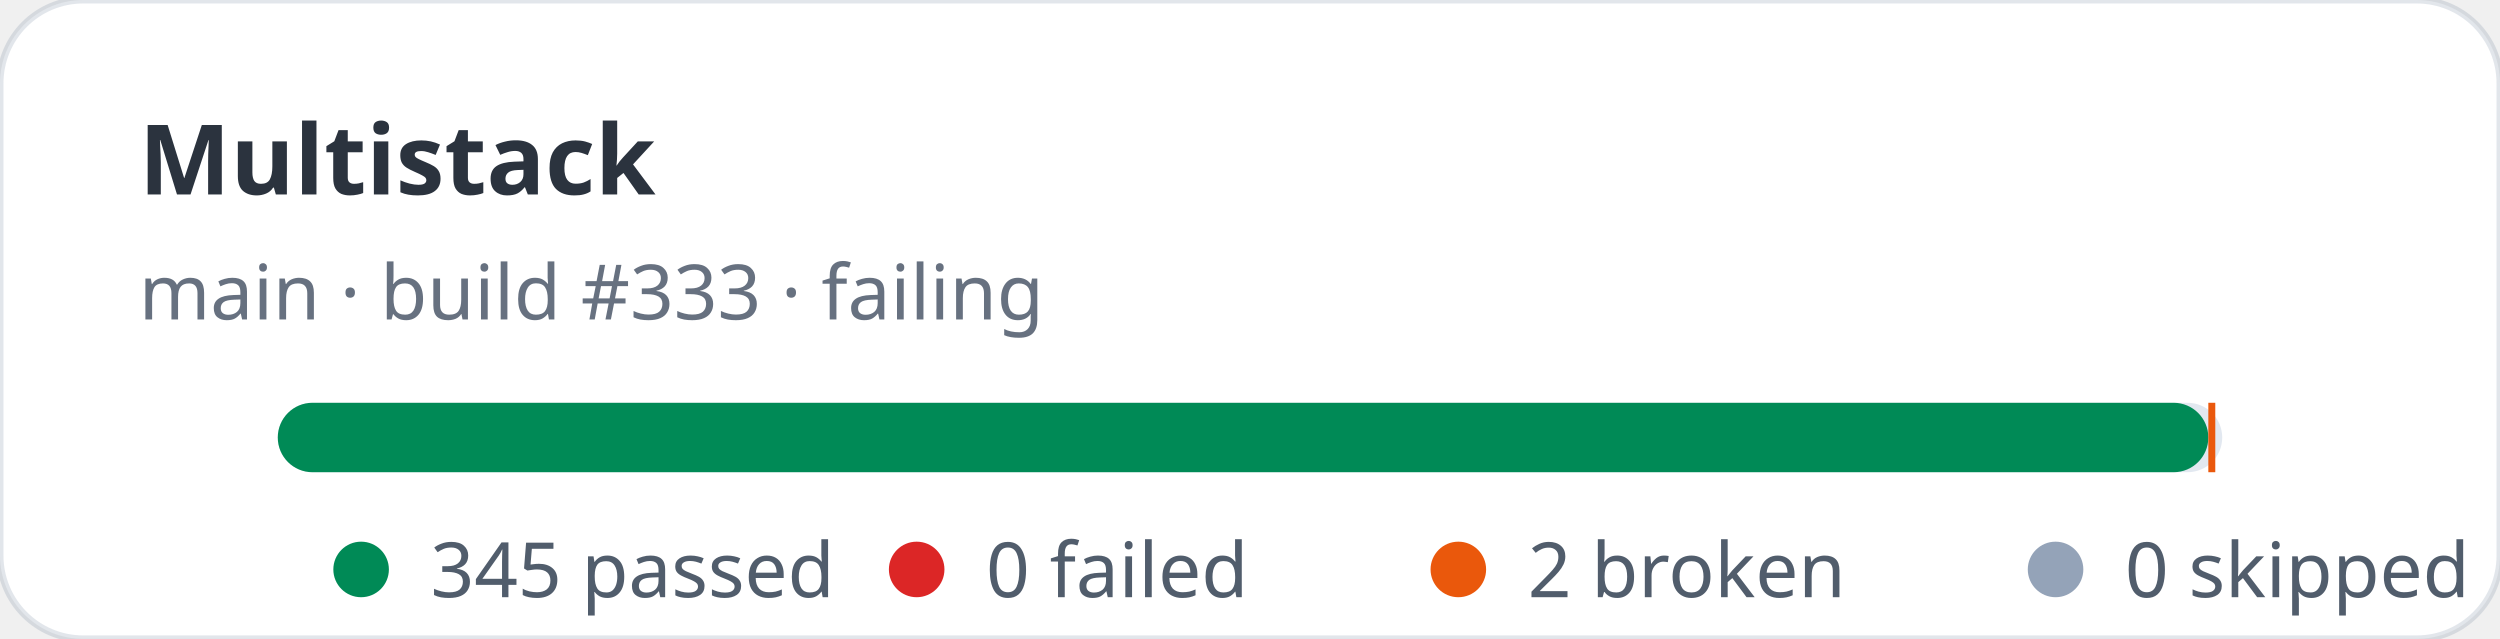
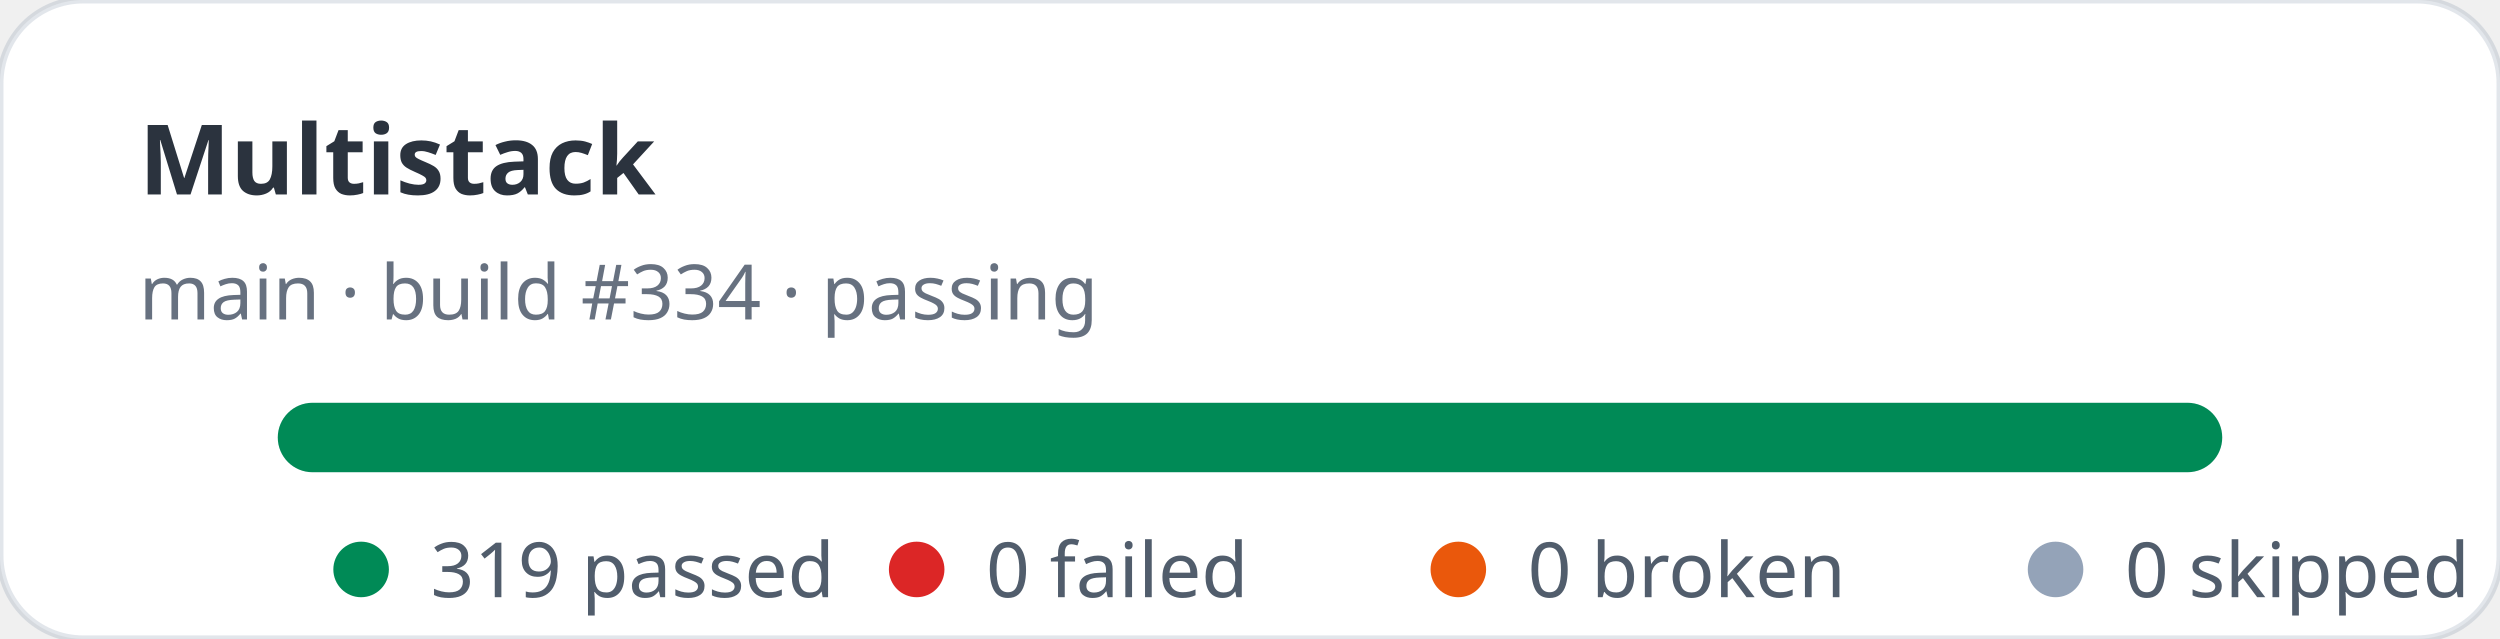
- <svg xmlns="http://www.w3.org/2000/svg" width="360" height="92" viewBox="0 0 360 92" role="img" aria-label="Multistack stats: 345 passed, 0 failed">
+ <svg xmlns="http://www.w3.org/2000/svg" width="360" height="92" viewBox="0 0 360 92" role="img" aria-label="Multistack stats: 319 passed, 0 failed">
  <rect width="360" height="92" rx="12" fill="#ffffff" stroke="rgba(11,48,86,0.12)" />
  <text x="20" y="28" fill="rgba(1,10,24,0.83)" font-family="ui-sans-serif,system-ui,sans-serif" font-size="14" font-weight="700">Multistack</text>
-   <text x="20" y="46" fill="rgba(2,19,44,0.6)" font-family="ui-sans-serif,system-ui,sans-serif" font-size="11">main · build #333 · failing</text>
+   <text x="20" y="46" fill="rgba(2,19,44,0.6)" font-family="ui-sans-serif,system-ui,sans-serif" font-size="11">main · build #334 · passing</text>
  <rect x="40" y="58" width="280" height="10" rx="5" fill="#e2e8f0" />
-   <rect x="40" y="58" width="278" height="10" rx="5" fill="#008a56" />
-   <rect x="318" y="58" width="1" height="10" fill="#ea580c" />
+   <rect x="40" y="58" width="280" height="10" rx="5" fill="#008a56" />
  <g font-family="ui-sans-serif,system-ui,sans-serif" font-size="11" fill="rgba(1,18,40,0.68)">
    <circle cx="52" cy="82" r="4" fill="#008a56" />
-     <text x="62" y="86">345 passed</text>
+     <text x="62" y="86">319 passed</text>
    <circle cx="132" cy="82" r="4" fill="#dc2626" />
    <text x="142" y="86">0 failed</text>
    <circle cx="210" cy="82" r="4" fill="#ea580c" />
-     <text x="220" y="86">2 broken</text>
+     <text x="220" y="86">0 broken</text>
    <circle cx="296" cy="82" r="4" fill="#94a3b8" />
    <text x="306" y="86">0 skipped</text>
  </g>
</svg>
